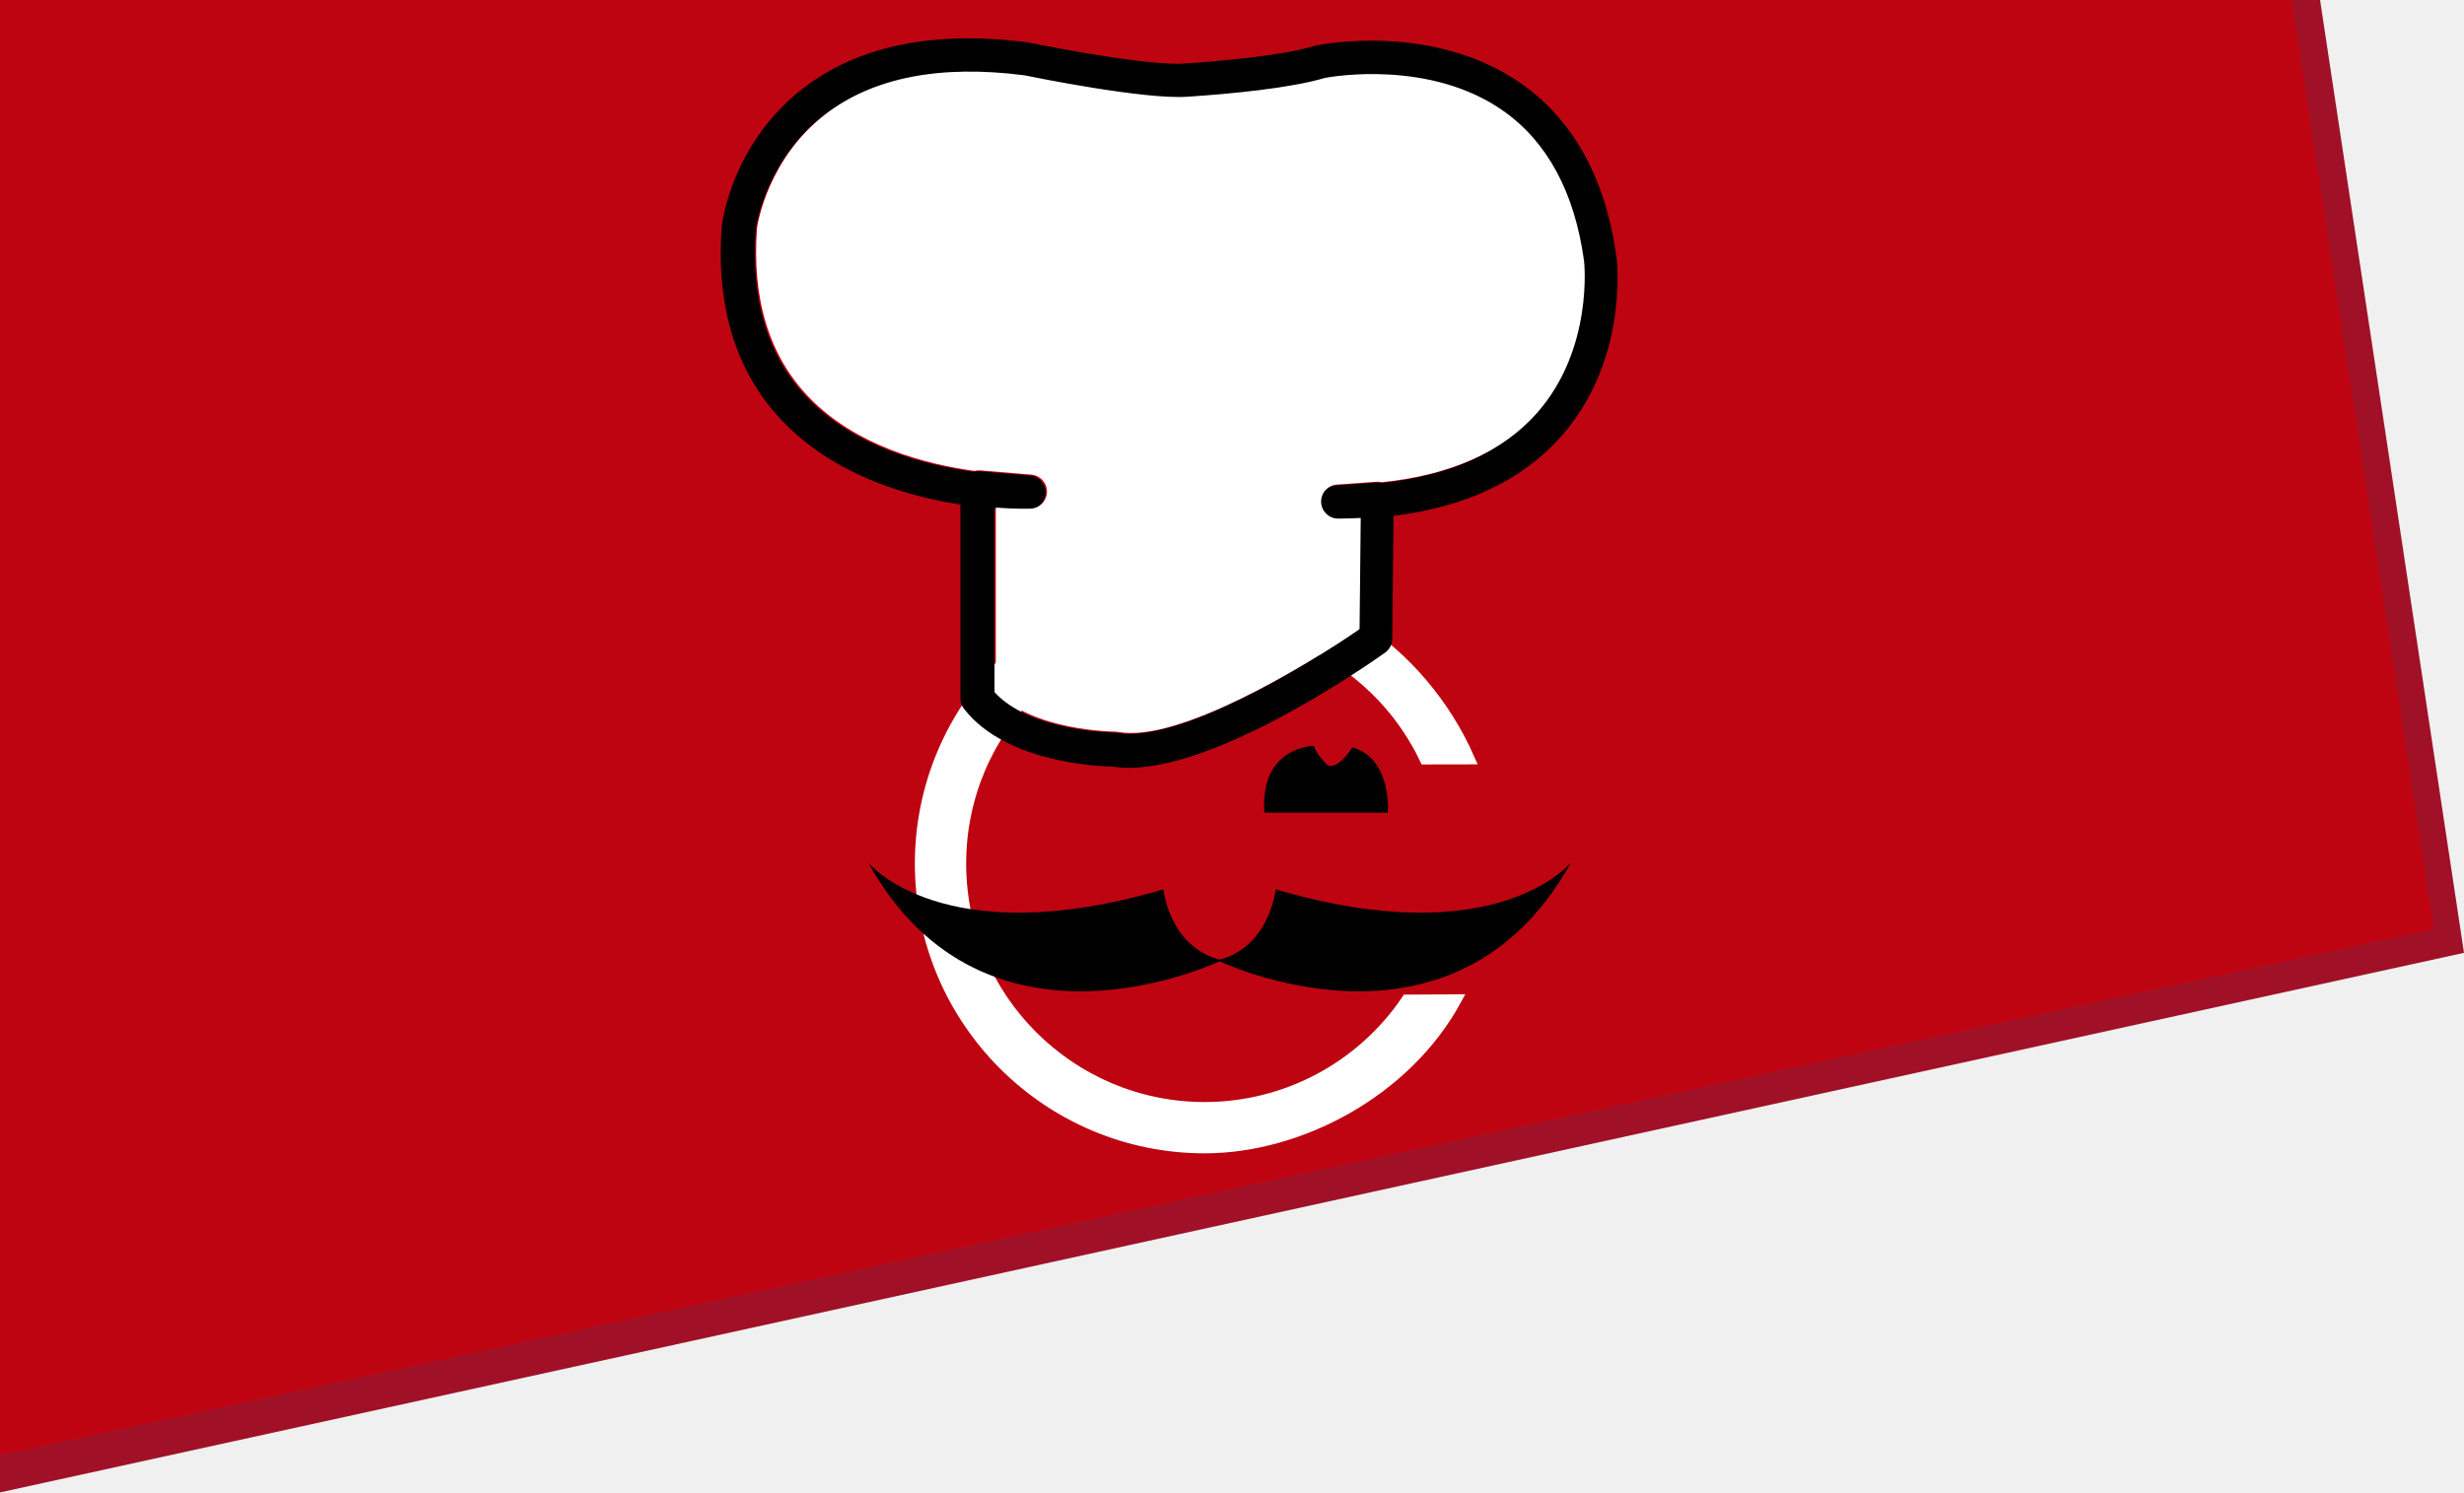
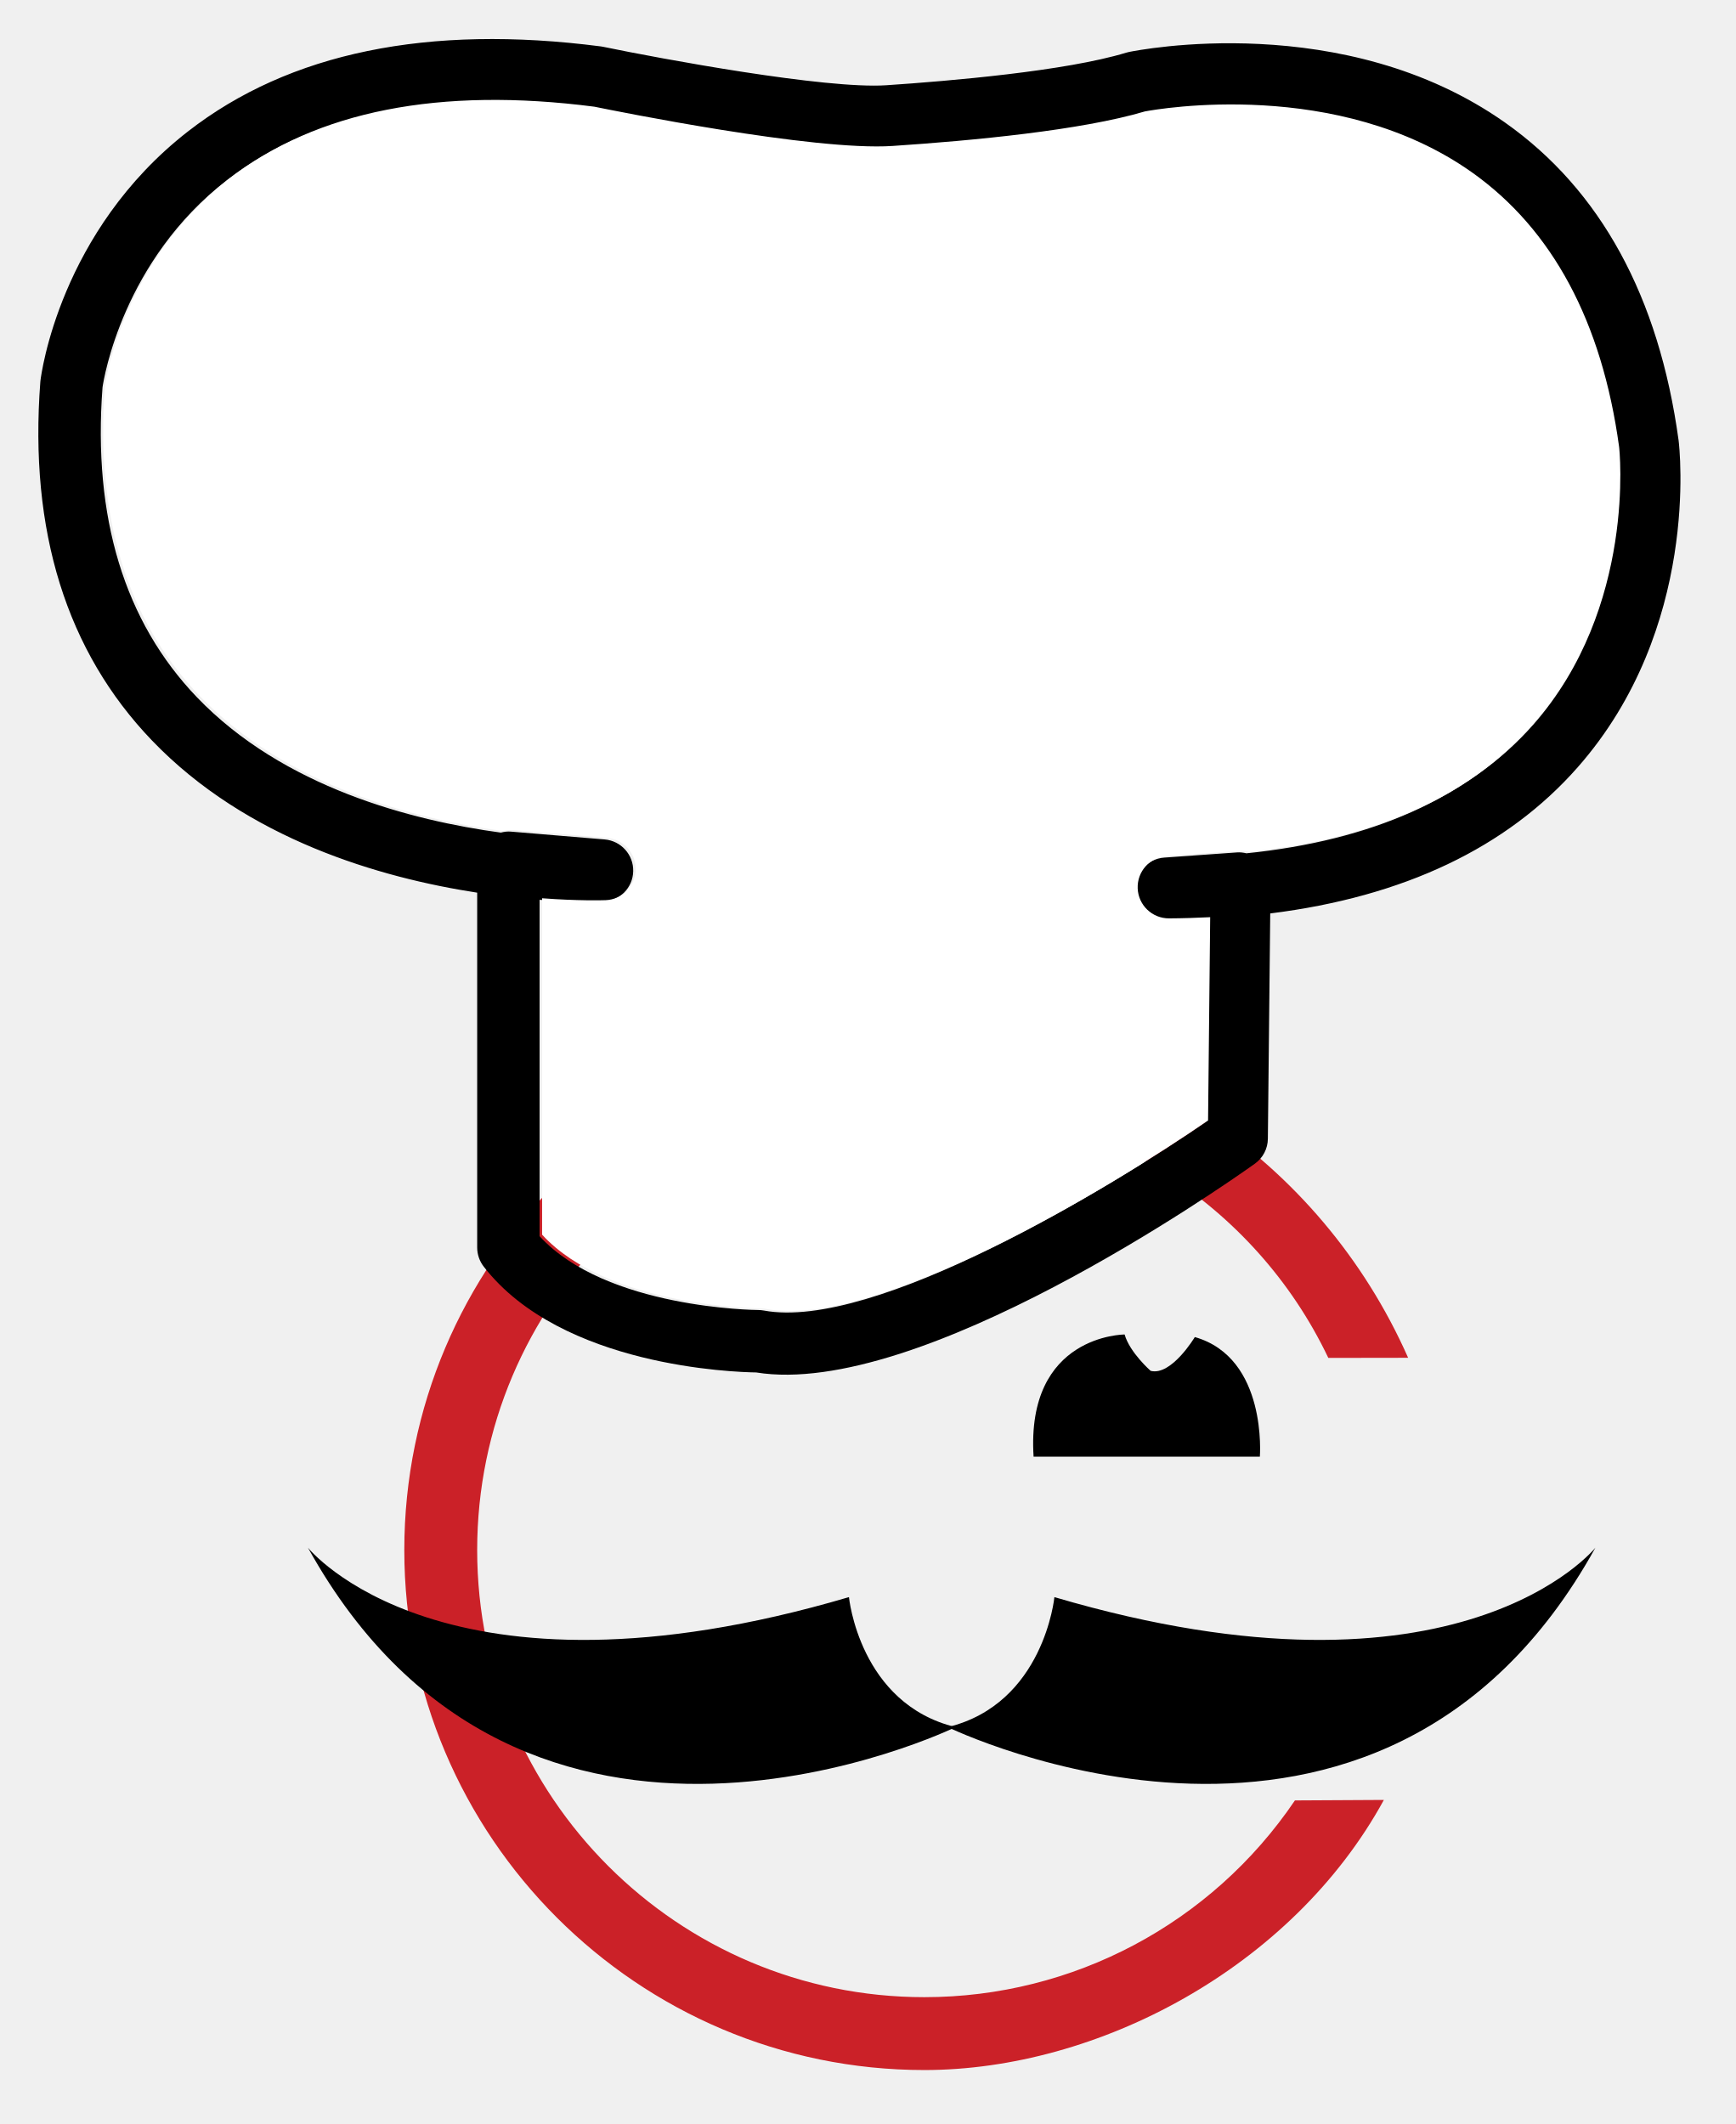
- <svg xmlns="http://www.w3.org/2000/svg" version="1.1" id="Capa_1" x="0px" y="0px" width="580.246px" height="351.494px" viewBox="0 0 580.246 351.494" enable-background="new 0 0 580.246 351.494" xml:space="preserve">
-   <polygon fill="#A01127" points="580.246,224.412 0,351.494 0,0 546.354,0 " />
-   <polygon fill="#BE0411" points="573.15,218.827 0,342.748 0,0 539.674,0 " />
+ <svg xmlns="http://www.w3.org/2000/svg" version="1.1" id="Capa_1" x="0px" y="0px" width="142.399px" height="174.336px" viewBox="0 0 142.399 174.336" enable-background="new 0 0 142.399 174.336" xml:space="preserve">
  <g>
-     <path fill="#FFFFFF" stroke="#FFFFFF" stroke-width="2.712" stroke-miterlimit="10" d="M345.898,178.667   c-11.38-25.749-36.551-42.158-62.216-42.158c-36.878,0-66.885,30.003-66.885,66.877c0,36.886,30.006,66.888,66.885,66.888   c22.217,0,47.271-13.104,59.093-34.736l-11.436,0.064c-10.736,15.847-28.552,25.304-47.658,25.304   c-31.714,0-57.514-25.796-57.514-57.521c0-31.712,25.8-57.513,57.514-57.513c22.063,0,42.46,12.87,51.957,32.812L345.898,178.667z" />
+     <g id="XMLID_2_">
+       <g>
+         <path fill="#CB2128" d="M115.56,111.446l-6.55,0.01c-6.05-12.72-19.07-20.93-33.15-20.93c-20.24,0-36.7,16.46-36.7,36.7     c0,20.24,16.46,36.7,36.7,36.7c12.19,0,23.561-6.03,30.41-16.149l7.3-0.04c-7.55,13.81-23.529,22.17-37.71,22.17     c-23.53,0-42.68-19.15-42.68-42.681c0-23.53,19.15-42.68,42.68-42.68C92.24,84.546,108.3,95.016,115.56,111.446z" />
+       </g>
+       <g>
+ 		</g>
+     </g>
    <g>
-       <path fill-rule="evenodd" clip-rule="evenodd" d="M380.68,60.64c-2.529-18.457-10.038-32.195-22.31-40.856    c-20.717-14.622-47.267-9.313-48.389-9.083c-0.114,0.031-0.237,0.061-0.351,0.089c-7.778,2.372-22.682,3.642-30.874,4.19    c-7.778,0.514-28.903-3.396-36.382-4.946c-0.095-0.018-0.197-0.036-0.294-0.051c-22.219-2.88-40.087,0.801-53.104,10.931    c-16.493,12.833-18.88,31.269-18.973,32.043c0,0.053-0.01,0.117-0.017,0.172c-1.467,19.16,3.364,34.688,14.371,46.141    c12.195,12.701,29.326,17.646,41.812,19.564v45.654c0,0.896,0.309,1.764,0.854,2.465c10.015,12.88,32.313,13.555,35.023,13.595    c20.929,3.38,59.736-23.716,64.125-26.843c1.051-0.744,1.68-1.943,1.685-3.225l0.304-28.973    c17.154-2.141,30.436-8.442,39.557-18.813C383.453,84.808,380.803,61.614,380.68,60.64z M361.645,97.453    c-8.143,9.21-20.42,14.674-36.543,16.317c-0.394-0.088-0.797-0.146-1.207-0.114l-9.362,0.668    c-2.164,0.155-3.806,1.998-3.728,4.159c0.078,2.16,1.863,3.868,4.033,3.856c1.802-0.008,3.549-0.065,5.277-0.149l-0.262,26.149    c-12.492,8.62-42.686,26.883-56.818,24.246c-0.241-0.044-0.484-0.066-0.734-0.066c-0.196,0-19.549-0.157-28.104-9.497v-43.27    c4.675,0.355,7.758,0.266,8.177,0.249c2.12-0.081,3.818-1.8,3.863-3.924c0.051-2.117-1.563-3.915-3.678-4.087l-12.036-1.006    c-0.445-0.042-0.881,0.019-1.306,0.129c-11.412-1.548-27.96-5.798-39.104-17.433c-9.306-9.715-13.391-23.123-12.123-39.85    c0.171-1.197,2.651-16.327,16.019-26.664c11.236-8.684,27.016-11.792,46.914-9.232c2.591,0.527,28.229,5.726,38.369,5.051    c10.323-0.688,24.275-2.018,32.429-4.446c1.731-0.319,24.836-4.363,42.064,7.836c10.358,7.337,16.728,19.208,18.936,35.3    C372.739,61.818,375.008,82.33,361.645,97.453z" />
-       <path fill-rule="evenodd" clip-rule="evenodd" fill="#FFFFFF" d="M354.096,26.173c-17.232-12.197-40.34-8.153-42.056-7.829    c-8.161,2.424-22.11,3.753-32.438,4.439c-10.146,0.686-35.783-4.525-38.368-5.049c-19.888-2.567-35.684,0.542-46.92,9.23    c-13.37,10.338-15.839,25.471-16.021,26.666c-1.264,16.721,2.817,30.129,12.137,39.851c11.147,11.626,27.678,15.882,39.094,17.427    c0.423-0.108,0.866-0.167,1.304-0.13l12.048,1.007c2.113,0.176,3.724,1.968,3.682,4.089c-0.063,2.126-1.747,3.845-3.873,3.923    c-0.421,0.014-3.502,0.103-8.168-0.246v43.271c8.537,9.337,27.901,9.492,28.095,9.492c0.244,0,0.489,0.026,0.742,0.066    c14.126,2.635,44.313-15.626,56.812-24.245l0.272-26.147c-1.745,0.084-3.5,0.144-5.292,0.152    c-2.163,0.014-3.952-1.697-4.033-3.861c-0.08-2.166,1.558-4.001,3.724-4.159l9.366-0.663c0.412-0.033,0.809,0.023,1.201,0.111    c16.132-1.644,28.406-7.109,36.552-16.314c13.36-15.126,11.099-35.642,11.07-35.784C370.823,45.387,364.453,33.513,354.096,26.173    z" />
+       <path fill-rule="evenodd" clip-rule="evenodd" d="M137.755,36.135c-1.613-11.777-6.404-20.543-14.234-26.07    c-13.22-9.331-30.162-5.943-30.878-5.797c-0.073,0.02-0.151,0.039-0.224,0.057c-4.964,1.513-14.474,2.324-19.701,2.673    c-4.963,0.328-18.443-2.167-23.216-3.156c-0.061-0.011-0.125-0.022-0.188-0.032c-14.178-1.838-25.58,0.511-33.886,6.976    C4.904,18.974,3.38,30.738,3.321,31.232c0,0.034-0.006,0.075-0.011,0.11c-0.937,12.226,2.147,22.134,9.17,29.443    c7.782,8.104,18.713,11.26,26.681,12.484v29.132c0,0.571,0.196,1.125,0.545,1.573c6.39,8.219,20.619,8.649,22.349,8.675    c13.354,2.157,38.118-15.133,40.919-17.128c0.67-0.475,1.072-1.24,1.075-2.058l0.194-18.488    c10.945-1.366,19.421-5.387,25.24-12.005C139.526,51.557,137.835,36.757,137.755,36.135z M125.609,59.625    c-5.196,5.877-13.03,9.364-23.319,10.413c-0.25-0.057-0.508-0.094-0.77-0.073l-5.974,0.426c-1.381,0.099-2.429,1.275-2.379,2.653    s1.188,2.469,2.573,2.461c1.15-0.005,2.265-0.042,3.367-0.095l-0.167,16.686c-7.972,5.5-27.238,17.154-36.256,15.471    c-0.154-0.028-0.31-0.042-0.469-0.042c-0.125,0-12.474-0.101-17.933-6.06V73.855c2.984,0.227,4.951,0.169,5.218,0.158    c1.352-0.051,2.437-1.148,2.465-2.504c0.032-1.351-0.998-2.498-2.348-2.608l-7.68-0.642c-0.284-0.027-0.562,0.012-0.833,0.082    c-7.283-0.988-17.842-3.7-24.954-11.124c-5.938-6.2-8.544-14.755-7.736-25.429c0.11-0.764,1.692-10.418,10.223-17.014    c7.169-5.542,17.239-7.525,29.936-5.891c1.654,0.336,18.014,3.654,24.484,3.223c6.588-0.438,15.491-1.288,20.694-2.837    c1.104-0.203,15.848-2.784,26.842,5c6.609,4.682,10.674,12.257,12.083,22.525C132.688,36.887,134.137,49.976,125.609,59.625z" />
+       <path fill-rule="evenodd" clip-rule="evenodd" fill="#FFFFFF" d="M120.792,14.142c-10.996-7.784-25.74-5.203-26.836-4.996    c-5.207,1.547-14.109,2.395-20.699,2.833c-6.474,0.437-22.833-2.888-24.483-3.222c-12.69-1.639-22.771,0.346-29.94,5.89    C10.303,21.244,8.727,30.9,8.611,31.663c-0.806,10.669,1.798,19.226,7.745,25.429c7.113,7.419,17.662,10.135,24.946,11.121    c0.27-0.069,0.552-0.106,0.832-0.083l7.688,0.643c1.348,0.113,2.376,1.256,2.349,2.609c-0.04,1.357-1.115,2.454-2.471,2.503    c-0.269,0.009-2.235,0.066-5.212-0.157v27.611c5.448,5.958,17.804,6.057,17.928,6.057c0.155,0,0.312,0.017,0.473,0.042    c9.015,1.682,28.276-9.971,36.253-15.471l0.174-16.685c-1.113,0.054-2.233,0.092-3.377,0.097    c-1.381,0.008-2.521-1.083-2.573-2.464c-0.052-1.382,0.994-2.554,2.376-2.654l5.977-0.422c0.262-0.021,0.516,0.015,0.766,0.071    c10.295-1.049,18.127-4.536,23.324-10.41c8.525-9.652,7.082-22.744,7.064-22.834C131.466,26.402,127.401,18.825,120.792,14.142z" />
    </g>
-     <path d="M369.98,203.09c0,0-17.398,21.742-69.579,6.357c0,0-1.332,13.712-13.716,16.719   C286.686,226.167,342.221,253.266,369.98,203.09z" />
-     <path d="M297.727,191.381h29.101c0,0,1.008-12.715-8.363-15.386c0,0-3.007,5.024-5.68,4.347c0,0-2.68-2.341-3.35-4.676   C309.435,175.666,296.725,175.666,297.727,191.381z" />
-     <path d="M204.403,203.09c0,0,17.396,21.742,69.579,6.357c0,0,1.334,13.712,13.714,16.719   C287.696,226.167,232.171,253.266,204.403,203.09z" />
+     <path d="M130.929,127.033c0,0-11.102,13.875-44.398,4.057c0,0-0.851,8.75-8.752,10.67   C77.778,141.76,113.215,159.051,130.929,127.033z" />
+     <path d="M84.823,119.563h18.569c0,0,0.644-8.113-5.337-9.818c0,0-1.918,3.206-3.625,2.773c0,0-1.709-1.494-2.137-2.984   C92.294,109.534,84.184,109.534,84.823,119.563z" />
+     <path d="M25.272,127.033c0,0,11.1,13.875,44.399,4.057c0,0,0.852,8.75,8.751,10.67C78.422,141.76,42.991,159.051,25.272,127.033z" />
+   </g>
+   <g>
+     <g id="XMLID_1_">
+       <g>
+         <path fill="#CB2128" d="M-47.042,32.927c0.08,0.62,1.77,15.42-8.27,26.84c-5.82,6.62-14.29,10.64-25.24,12l-0.19,18.49     c-0.01,0.62-0.23,1.2-0.63,1.65c-1.36-1.18-2.8-2.27-4.28-3.26l0.17-16.57c-1.11,0.05-2.23,0.09-3.37,0.1     c-1.39,0.01-2.53-1.09-2.58-2.47c-0.03-0.87,0.38-1.66,1.03-2.15c0.34-0.21,0.73-0.34,1.15-0.37l5.98-0.43     c0.26-0.02,0.52,0.02,0.77,0.08c6.52-0.67,12.06-2.31,16.56-4.94c0.38-0.22,0.76-0.44,1.12-0.67c2.22-1.39,4.16-3.04,5.83-4.93     c8.53-9.65,7.09-22.75,7.07-22.84c-1.41-10.26-5.47-17.84-12.08-22.52c-11-7.78-25.74-5.2-26.84-5c-5.2,1.55-14.11,2.4-20.7,2.84     c-6.47,0.43-22.83-2.89-24.48-3.23c-11.57-1.49-20.97,0.03-27.97,4.51c-0.33,0.2-0.65,0.42-0.96,0.64     c-0.41,0.28-0.81,0.57-1.2,0.87c-8.53,6.6-10.12,16.25-10.23,17.02c-0.81,10.67,1.8,19.23,7.74,25.43     c7.11,7.42,17.67,10.13,24.95,11.12c0.27-0.07,0.55-0.11,0.84-0.08l7.68,0.64c1.35,0.11,2.38,1.26,2.34,2.61     c-0.01,0.83-0.43,1.56-1.05,2.01c-0.01,0.01-0.03,0.02-0.05,0.03c-0.35,0.2-0.74,0.32-1.16,0.33c-0.27,0.01-2.24,0.07-5.22-0.15     v0.13c-0.06,0-0.13,0-0.2-0.01v24.69c-1.61,1.77-3.07,3.67-4.36,5.69c-0.08-0.08-0.15-0.17-0.22-0.26     c-0.35-0.44-0.54-1-0.54-1.57v-29.13c-7.97-1.23-18.9-4.38-26.68-12.49c-7.03-7.31-10.11-17.21-9.17-29.44     c0-0.04,0.01-0.08,0.01-0.11c0.06-0.49,1.58-12.26,12.1-20.45c8.31-6.46,19.71-8.81,33.89-6.97c0.06,0.01,0.13,0.02,0.19,0.03     c4.77,0.99,18.25,3.48,23.21,3.16c5.23-0.35,14.74-1.16,19.71-2.68c0.07-0.02,0.15-0.03,0.22-0.05     c0.72-0.15,17.66-3.54,30.88,5.79C-53.442,12.387-48.652,21.157-47.042,32.927z" />
+         <path fill="#CB2128" d="M-51.922,33.457c0.02,0.09,1.46,13.19-7.07,22.84c-1.67,1.89-3.61,3.54-5.83,4.93     c2.13-1.37,4.02-2.97,5.64-4.81c8.52-9.65,7.08-22.74,7.06-22.83c-1.41-10.26-5.47-17.84-12.08-22.52     c-10.99-7.79-25.74-5.21-26.84-5c-5.2,1.55-14.11,2.4-20.69,2.83c-6.47,0.44-22.83-2.88-24.49-3.22     c-11.47-1.47-20.79,0-27.77,4.38c7-4.48,16.4-6,27.97-4.51c1.65,0.34,18.01,3.66,24.48,3.23c6.59-0.44,15.5-1.29,20.7-2.84     c1.1-0.2,15.84-2.78,26.84,5C-57.392,15.617-53.332,23.197-51.922,33.457z" />
+         <path fill="#CB2128" d="M-52.122,33.587c0.02,0.09,1.46,13.18-7.06,22.83c-1.62,1.84-3.51,3.44-5.64,4.81     c-0.36,0.23-0.74,0.45-1.12,0.67c-4.46,2.54-9.94,4.15-16.37,4.81c-0.25-0.06-0.5-0.09-0.77-0.07l-5.97,0.42     c-0.51,0.04-0.97,0.22-1.35,0.5c-0.77,0.46-1.26,1.32-1.23,2.28c0.05,1.38,1.19,2.47,2.58,2.46c1.15,0,2.26-0.04,3.37-0.09     l-0.17,16.31c-6.94-4.6-14.96-7.17-23.08-7.17c-12.4,0-23.58,5.31-31.38,13.77v-24.46c2.87,0.22,4.76,0.16,5.02,0.15     c0.5-0.02,0.97-0.18,1.36-0.46c0.02-0.01,0.04-0.02,0.05-0.03c0.74-0.43,1.23-1.23,1.26-2.14c0.02-1.35-1-2.5-2.35-2.61     l-7.69-0.64c-0.28-0.03-0.56,0.01-0.83,0.08c-7.29-0.99-17.83-3.7-24.95-11.12c-5.94-6.2-8.55-14.76-7.74-25.43     c0.11-0.76,1.69-10.42,10.22-17.02c0.33-0.26,0.67-0.5,1.01-0.74c0.31-0.22,0.63-0.44,0.96-0.64c6.98-4.38,16.3-5.85,27.77-4.38     c1.66,0.34,18.02,3.66,24.49,3.22c6.58-0.43,15.49-1.28,20.69-2.83c1.1-0.21,15.85-2.79,26.84,5     C-57.592,15.747-53.532,23.327-52.122,33.587z" />
+         <path fill="#CB2128" d="M-69.232,108.247l-6.55,0.01c-2.45-5.15-6.05-9.57-10.39-13c2.21-1.44,3.76-2.52,4.35-2.94     c0.17-0.12,0.32-0.26,0.45-0.41C-76.302,96.247-72.092,101.787-69.232,108.247z" />
+         <path fill="#CB2128" d="M-78.522,144.577l7.3-0.04c-7.55,13.8-23.54,22.159-37.71,22.159c-19.55,0-36.06-13.199-41.1-31.159     c2.67,2.22,5.48,3.85,8.34,5.02c6.06,11.95,18.47,20.16,32.76,20.16C-96.742,160.717-85.372,154.687-78.522,144.577z" />
+         <path fill="#CB2128" d="M-98.262,127.887c33.29,9.82,44.39-4.06,44.39-4.06c-6.73,12.18-16.04,17.22-24.98,18.8     c-13.24,2.33-25.68-2.94-27.84-3.92c0.21-0.101,0.32-0.15,0.32-0.15c-0.11-0.03-0.21-0.05-0.32-0.09     C-99.092,136.396-98.262,127.887-98.262,127.887z" />
+         <path fill="#CB2128" d="M-86.742,106.537c5.98,1.71,5.34,9.82,5.34,9.82h-18.57c-0.64-10.03,7.47-10.03,7.47-10.03     c0.43,1.49,2.14,2.99,2.14,2.99C-88.662,109.747-86.742,106.537-86.742,106.537z" />
+         <path fill="#CB2128" d="M-81.372,91.907c-0.13,0.15-0.28,0.29-0.45,0.41c-0.59,0.42-2.14,1.5-4.35,2.94     c-1.47-1.15-3.02-2.2-4.64-3.11v-0.01c0.01-0.01,0.03-0.02,0.05-0.03c0.33-0.2,0.65-0.4,0.96-0.61c1.49-0.95,2.83-1.83,3.95-2.61     c0.07-0.04,0.13-0.08,0.2-0.13v-0.11C-84.172,89.637-82.732,90.727-81.372,91.907z" />
+         <path fill="#CB2128" d="M-85.482,72.077l-0.17,16.57c-0.07-0.05-0.14-0.09-0.2-0.13l0.17-16.31c-1.11,0.05-2.22,0.09-3.37,0.09     c-1.39,0.01-2.53-1.08-2.58-2.46c-0.03-0.96,0.46-1.82,1.23-2.28c-0.65,0.49-1.06,1.28-1.03,2.15c0.05,1.38,1.19,2.48,2.58,2.47     C-87.712,72.167-86.592,72.127-85.482,72.077z" />
+         <path fill="#CB2128" d="M-85.652,88.646v0.11c-0.07,0.05-0.13,0.09-0.2,0.13v-0.37C-85.792,88.557-85.722,88.597-85.652,88.646z" />
+         <path fill="#CB2128" d="M-85.852,88.887c-1.12,0.78-2.46,1.66-3.95,2.61c-0.31,0.2-0.63,0.41-0.96,0.61     c-0.02,0.01-0.04,0.02-0.05,0.03c-5.44-3.1-11.67-4.82-18.12-4.82c-11.35,0-21.51,5.17-28.24,13.29     c-1.18-0.68-2.25-1.5-3.14-2.47v-3.02c7.8-8.46,18.98-13.77,31.38-13.77c8.12,0,16.14,2.57,23.08,7.17V88.887z" />
+         <path fill="#CB2128" d="M-90.812,92.146c1.62,0.91,3.17,1.96,4.64,3.11c-8.33,5.44-26.01,15.89-36.57,14.19     c-1.37-0.02-10.59-0.3-17.54-4.5c0.89-1.47,1.89-2.86,2.97-4.18c6.02,3.48,14.63,3.55,14.73,3.55c0.16,0,0.32,0.02,0.47,0.05     c7.44,1.39,21.86-6.31,31.15-12.13C-90.912,92.207-90.862,92.177-90.812,92.146z" />
+         <path fill="#CB2128" d="M-90.762,92.107c0.33-0.2,0.65-0.41,0.96-0.61C-90.112,91.707-90.432,91.907-90.762,92.107z" />
+         <path fill="#CB2128" d="M-90.812,92.137c-0.05,0.03-0.1,0.06-0.15,0.1c-9.3,5.8-23.56,13.38-30.94,12     c-0.17-0.03-0.32-0.05-0.48-0.05c-0.1,0-8.77-0.06-14.79-3.58c6.73-8.12,16.89-13.29,28.24-13.29     C-102.482,87.317-96.252,89.037-90.812,92.137z" />
+         <path fill="#CB2128" d="M-106.692,138.467c0.11,0.04,0.21,0.06,0.32,0.09c0,0-0.11,0.05-0.32,0.15     c-0.22-0.09-0.33-0.15-0.33-0.15C-106.912,138.526-106.802,138.497-106.692,138.467z" />
+         <path fill="#CB2128" d="M-106.692,138.467c-0.11,0.03-0.22,0.06-0.33,0.09c0,0,0.11,0.061,0.33,0.15     c-2.51,1.14-19.39,8.29-35,1.85c-1.55-3.06-2.69-6.37-3.33-9.84c6.92,1.229,16.65,1.08,29.9-2.83     C-115.122,127.887-114.292,136.396-106.692,138.467z" />
+         <path fill="#CB2128" d="M-135.092,70.677c0.42-0.01,0.81-0.13,1.16-0.33c-0.39,0.28-0.86,0.44-1.36,0.46     c-0.26,0.01-2.15,0.07-5.02-0.15v-0.13C-137.332,70.747-135.362,70.687-135.092,70.677z" />
+         <path fill="#CB2128" d="M-137.172,100.607c-0.05,0.05-0.09,0.1-0.14,0.16c-1.2-0.69-2.29-1.52-3.2-2.51v-2.92     c0.06-0.07,0.13-0.14,0.2-0.22v3.02C-139.422,99.107-138.352,99.927-137.172,100.607z" />
+         <path fill="#CB2128" d="M-137.312,100.767c-1.08,1.32-2.08,2.71-2.97,4.18c-1.72-1.04-3.31-2.33-4.59-3.92     c1.29-2.02,2.75-3.92,4.36-5.69v2.92C-139.602,99.247-138.512,100.077-137.312,100.767z" />
+         <path fill="#CB2128" d="M-144.872,101.027c1.28,1.59,2.87,2.88,4.59,3.92c-3.4,5.56-5.35,12.09-5.35,19.07     c0,2.29,0.21,4.53,0.61,6.7c-2.44-0.43-4.53-1.04-6.3-1.72c-0.19-1.63-0.29-3.301-0.29-4.98     C-151.612,115.557-149.132,107.667-144.872,101.027z" />
+         <path fill="#CB2128" d="M-145.022,130.717c0.64,3.47,1.78,6.78,3.33,9.84c-2.86-1.17-5.67-2.8-8.34-5.02     c-0.59-2.12-1.03-4.301-1.29-6.54C-149.552,129.677-147.462,130.287-145.022,130.717z" />
+         <path fill="#CB2128" d="M-151.322,128.997c0.26,2.239,0.7,4.42,1.29,6.54c-3.46-2.841-6.7-6.66-9.49-11.71     C-159.522,123.827-157.152,126.787-151.322,128.997z" />
+       </g>
+       <g>
+ 		</g>
+     </g>
  </g>
</svg>
